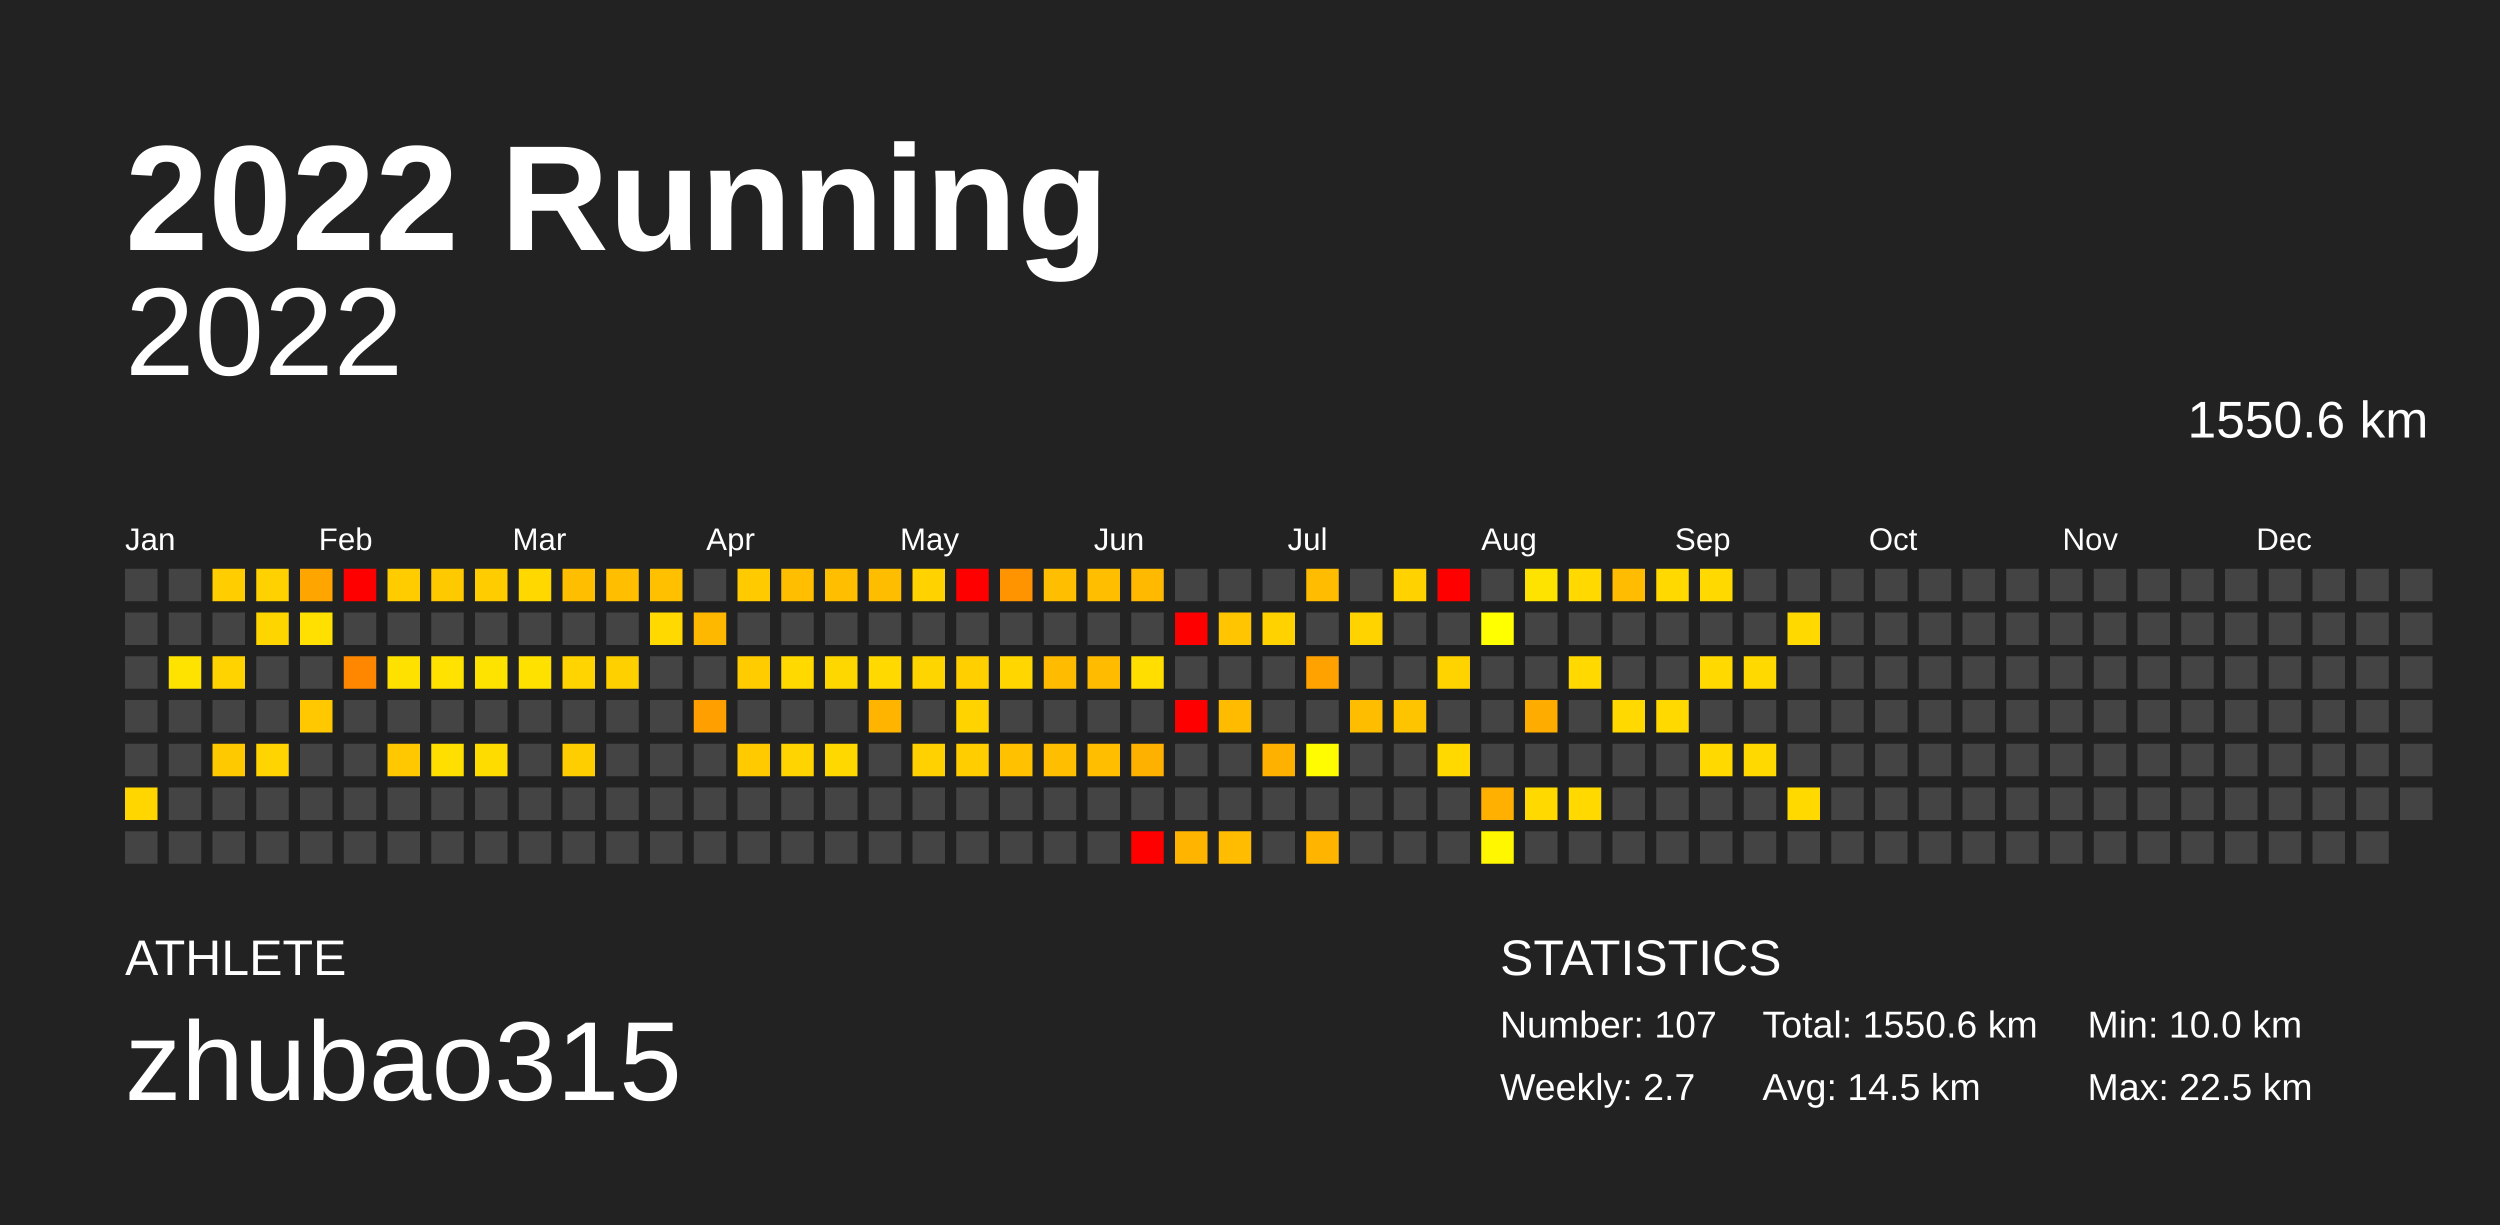
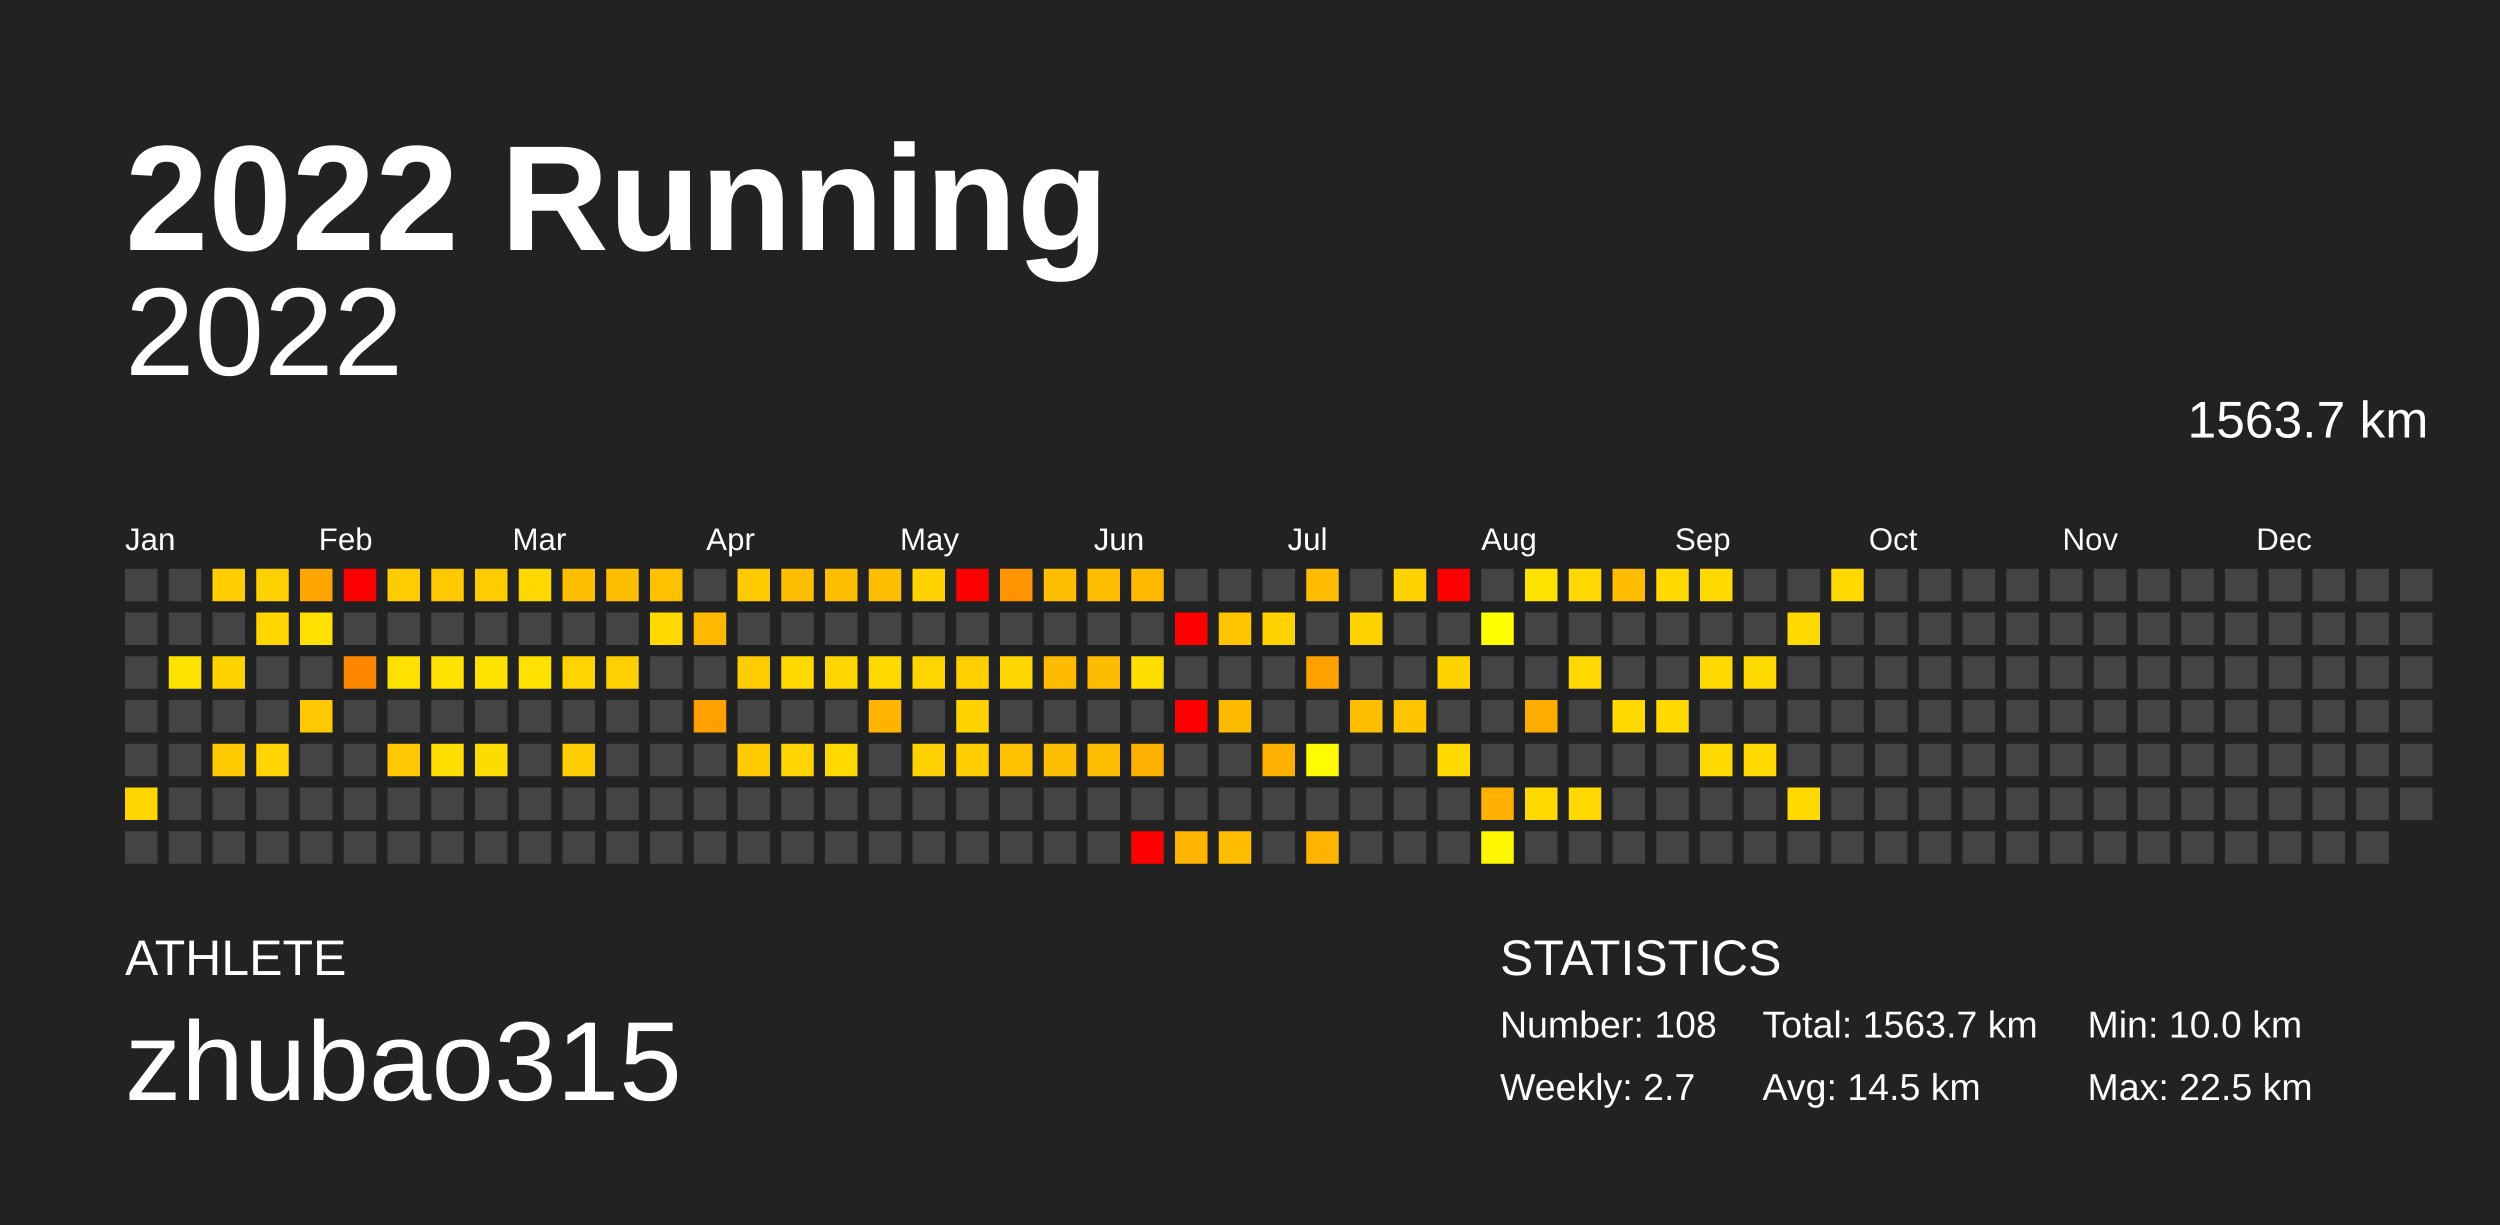
<svg xmlns="http://www.w3.org/2000/svg" baseProfile="full" height="98mm" version="1.1" viewBox="0,0,200,98" width="200mm">
  <defs />
  <rect fill="#222222" height="98" width="200" x="0" y="0" />
  <text fill="#FFFFFF" style="font-size:12px; font-family:Arial; font-weight:bold;" x="10" y="20">2022 Running</text>
  <text fill="#FFFFFF" style="font-size:4px; font-family:Arial" x="10" y="78">ATHLETE</text>
  <text fill="#FFFFFF" style="font-size:9px; font-family:Arial" x="10" y="88">zhubao315</text>
  <text fill="#FFFFFF" style="font-size:4px; font-family:Arial" x="120" y="78">STATISTICS</text>
-   <text fill="#FFFFFF" style="font-size:3px; font-family:Arial" x="120" y="83">Number: 107</text>
+   <text fill="#FFFFFF" style="font-size:3px; font-family:Arial" x="120" y="83">Number: 108</text>
  <text fill="#FFFFFF" style="font-size:3px; font-family:Arial" x="120" y="88">Weekly: 2.7</text>
-   <text fill="#FFFFFF" style="font-size:3px; font-family:Arial" x="141" y="83">Total: 1550.6 km</text>
+   <text fill="#FFFFFF" style="font-size:3px; font-family:Arial" x="141" y="83">Total: 1563.7 km</text>
  <text fill="#FFFFFF" style="font-size:3px; font-family:Arial" x="141" y="88">Avg: 14.5 km</text>
  <text fill="#FFFFFF" style="font-size:3px; font-family:Arial" x="167" y="83">Min: 10.0 km</text>
  <text fill="#FFFFFF" style="font-size:3px; font-family:Arial" x="167" y="88">Max: 22.5 km</text>
  <text alignment-baseline="hanging" fill="#FFFFFF" style="font-size:10.0px; font-family:Arial;" x="10" y="30">2022</text>
-   <text alignment-baseline="hanging" fill="#FFFFFF" style="font-size:4.125px; font-family:Arial;" x="175" y="35">1550.6 km</text>
+   <text alignment-baseline="hanging" fill="#FFFFFF" style="font-size:4.125px; font-family:Arial;" x="175" y="35">1563.7 km</text>
  <text fill="#FFFFFF" style="font-size:2.5px; font-family:Arial" x="10.0" y="44">Jan</text>
  <text fill="#FFFFFF" style="font-size:2.5px; font-family:Arial" x="25.5" y="44">Feb</text>
  <text fill="#FFFFFF" style="font-size:2.5px; font-family:Arial" x="41.0" y="44">Mar</text>
  <text fill="#FFFFFF" style="font-size:2.5px; font-family:Arial" x="56.5" y="44">Apr</text>
  <text fill="#FFFFFF" style="font-size:2.5px; font-family:Arial" x="72.0" y="44">May</text>
  <text fill="#FFFFFF" style="font-size:2.5px; font-family:Arial" x="87.5" y="44">Jun</text>
  <text fill="#FFFFFF" style="font-size:2.5px; font-family:Arial" x="103.0" y="44">Jul</text>
  <text fill="#FFFFFF" style="font-size:2.5px; font-family:Arial" x="118.5" y="44">Aug</text>
  <text fill="#FFFFFF" style="font-size:2.5px; font-family:Arial" x="134.0" y="44">Sep</text>
  <text fill="#FFFFFF" style="font-size:2.5px; font-family:Arial" x="149.5" y="44">Oct</text>
  <text fill="#FFFFFF" style="font-size:2.5px; font-family:Arial" x="165.0" y="44">Nov</text>
  <text fill="#FFFFFF" style="font-size:2.5px; font-family:Arial" x="180.5" y="44">Dec</text>
  <rect fill="#444444" height="2.6" width="2.6" x="10.0" y="45.5" />
  <rect fill="#444444" height="2.6" width="2.6" x="10.0" y="49.0" />
  <rect fill="#444444" height="2.6" width="2.6" x="10.0" y="52.5" />
  <rect fill="#444444" height="2.6" width="2.6" x="10.0" y="56.0" />
  <rect fill="#444444" height="2.6" width="2.6" x="10.0" y="59.5" />
  <rect fill="#ffd600" height="2.6" width="2.6" x="10.0" y="63.0" />
  <rect fill="#444444" height="2.6" width="2.6" x="10.0" y="66.5" />
  <rect fill="#444444" height="2.6" width="2.6" x="13.5" y="45.5" />
  <rect fill="#444444" height="2.6" width="2.6" x="13.5" y="49.0" />
  <rect fill="#ffe300" height="2.6" width="2.6" x="13.5" y="52.5" />
  <rect fill="#444444" height="2.6" width="2.6" x="13.5" y="56.0" />
  <rect fill="#444444" height="2.6" width="2.6" x="13.5" y="59.5" />
  <rect fill="#444444" height="2.6" width="2.6" x="13.5" y="63.0" />
  <rect fill="#444444" height="2.6" width="2.6" x="13.5" y="66.5" />
  <rect fill="#ffcd00" height="2.6" width="2.6" x="17.0" y="45.5" />
  <rect fill="#444444" height="2.6" width="2.6" x="17.0" y="49.0" />
  <rect fill="#ffd300" height="2.6" width="2.6" x="17.0" y="52.5" />
  <rect fill="#444444" height="2.6" width="2.6" x="17.0" y="56.0" />
  <rect fill="#ffc900" height="2.6" width="2.6" x="17.0" y="59.5" />
  <rect fill="#444444" height="2.6" width="2.6" x="17.0" y="63.0" />
  <rect fill="#444444" height="2.6" width="2.6" x="17.0" y="66.5" />
  <rect fill="#ffd100" height="2.6" width="2.6" x="20.5" y="45.5" />
  <rect fill="#ffd500" height="2.6" width="2.6" x="20.5" y="49.0" />
  <rect fill="#444444" height="2.6" width="2.6" x="20.5" y="52.5" />
  <rect fill="#444444" height="2.6" width="2.6" x="20.5" y="56.0" />
  <rect fill="#ffd400" height="2.6" width="2.6" x="20.5" y="59.5" />
  <rect fill="#444444" height="2.6" width="2.6" x="20.5" y="63.0" />
  <rect fill="#444444" height="2.6" width="2.6" x="20.5" y="66.5" />
  <rect fill="#ffa500" height="2.6" width="2.6" x="24.0" y="45.5" />
  <rect fill="#ffe000" height="2.6" width="2.6" x="24.0" y="49.0" />
  <rect fill="#444444" height="2.6" width="2.6" x="24.0" y="52.5" />
  <rect fill="#ffc800" height="2.6" width="2.6" x="24.0" y="56.0" />
  <rect fill="#444444" height="2.6" width="2.6" x="24.0" y="59.5" />
  <rect fill="#444444" height="2.6" width="2.6" x="24.0" y="63.0" />
  <rect fill="#444444" height="2.6" width="2.6" x="24.0" y="66.5" />
  <rect fill="red" height="2.6" width="2.6" x="27.5" y="45.5" />
  <rect fill="#444444" height="2.6" width="2.6" x="27.5" y="49.0" />
  <rect fill="#ff8700" height="2.6" width="2.6" x="27.5" y="52.5" />
  <rect fill="#444444" height="2.6" width="2.6" x="27.5" y="56.0" />
  <rect fill="#444444" height="2.6" width="2.6" x="27.5" y="59.5" />
  <rect fill="#444444" height="2.6" width="2.6" x="27.5" y="63.0" />
  <rect fill="#444444" height="2.6" width="2.6" x="27.5" y="66.5" />
  <rect fill="#ffcc00" height="2.6" width="2.6" x="31.0" y="45.5" />
  <rect fill="#444444" height="2.6" width="2.6" x="31.0" y="49.0" />
  <rect fill="#ffe100" height="2.6" width="2.6" x="31.0" y="52.5" />
  <rect fill="#444444" height="2.6" width="2.6" x="31.0" y="56.0" />
  <rect fill="#ffc800" height="2.6" width="2.6" x="31.0" y="59.5" />
  <rect fill="#444444" height="2.6" width="2.6" x="31.0" y="63.0" />
  <rect fill="#444444" height="2.6" width="2.6" x="31.0" y="66.5" />
  <rect fill="#ffc900" height="2.6" width="2.6" x="34.5" y="45.5" />
  <rect fill="#444444" height="2.6" width="2.6" x="34.5" y="49.0" />
  <rect fill="#ffe200" height="2.6" width="2.6" x="34.5" y="52.5" />
  <rect fill="#444444" height="2.6" width="2.6" x="34.5" y="56.0" />
  <rect fill="#ffdf00" height="2.6" width="2.6" x="34.5" y="59.5" />
  <rect fill="#444444" height="2.6" width="2.6" x="34.5" y="63.0" />
  <rect fill="#444444" height="2.6" width="2.6" x="34.5" y="66.5" />
  <rect fill="#ffcc00" height="2.6" width="2.6" x="38.0" y="45.5" />
  <rect fill="#444444" height="2.6" width="2.6" x="38.0" y="49.0" />
  <rect fill="#ffe300" height="2.6" width="2.6" x="38.0" y="52.5" />
  <rect fill="#444444" height="2.6" width="2.6" x="38.0" y="56.0" />
  <rect fill="#ffdc00" height="2.6" width="2.6" x="38.0" y="59.5" />
  <rect fill="#444444" height="2.6" width="2.6" x="38.0" y="63.0" />
  <rect fill="#444444" height="2.6" width="2.6" x="38.0" y="66.5" />
  <rect fill="#ffd800" height="2.6" width="2.6" x="41.5" y="45.5" />
  <rect fill="#444444" height="2.6" width="2.6" x="41.5" y="49.0" />
  <rect fill="#ffe100" height="2.6" width="2.6" x="41.5" y="52.5" />
  <rect fill="#444444" height="2.6" width="2.6" x="41.5" y="56.0" />
  <rect fill="#444444" height="2.6" width="2.6" x="41.5" y="59.5" />
  <rect fill="#444444" height="2.6" width="2.6" x="41.5" y="63.0" />
  <rect fill="#444444" height="2.6" width="2.6" x="41.5" y="66.5" />
  <rect fill="#ffbe00" height="2.6" width="2.6" x="45.0" y="45.5" />
  <rect fill="#444444" height="2.6" width="2.6" x="45.0" y="49.0" />
  <rect fill="#ffd400" height="2.6" width="2.6" x="45.0" y="52.5" />
  <rect fill="#444444" height="2.6" width="2.6" x="45.0" y="56.0" />
  <rect fill="#ffce00" height="2.6" width="2.6" x="45.0" y="59.5" />
  <rect fill="#444444" height="2.6" width="2.6" x="45.0" y="63.0" />
  <rect fill="#444444" height="2.6" width="2.6" x="45.0" y="66.5" />
  <rect fill="#ffbf00" height="2.6" width="2.6" x="48.5" y="45.5" />
  <rect fill="#444444" height="2.6" width="2.6" x="48.5" y="49.0" />
  <rect fill="#ffd000" height="2.6" width="2.6" x="48.5" y="52.5" />
  <rect fill="#444444" height="2.6" width="2.6" x="48.5" y="56.0" />
  <rect fill="#444444" height="2.6" width="2.6" x="48.5" y="59.5" />
  <rect fill="#444444" height="2.6" width="2.6" x="48.5" y="63.0" />
  <rect fill="#444444" height="2.6" width="2.6" x="48.5" y="66.5" />
  <rect fill="#ffc000" height="2.6" width="2.6" x="52.0" y="45.5" />
  <rect fill="#ffd900" height="2.6" width="2.6" x="52.0" y="49.0" />
  <rect fill="#444444" height="2.6" width="2.6" x="52.0" y="52.5" />
  <rect fill="#444444" height="2.6" width="2.6" x="52.0" y="56.0" />
  <rect fill="#444444" height="2.6" width="2.6" x="52.0" y="59.5" />
  <rect fill="#444444" height="2.6" width="2.6" x="52.0" y="63.0" />
  <rect fill="#444444" height="2.6" width="2.6" x="52.0" y="66.5" />
  <rect fill="#444444" height="2.6" width="2.6" x="55.5" y="45.5" />
  <rect fill="#ffb800" height="2.6" width="2.6" x="55.5" y="49.0" />
  <rect fill="#444444" height="2.6" width="2.6" x="55.5" y="52.5" />
  <rect fill="#ff9f00" height="2.6" width="2.6" x="55.5" y="56.0" />
  <rect fill="#444444" height="2.6" width="2.6" x="55.5" y="59.5" />
  <rect fill="#444444" height="2.6" width="2.6" x="55.5" y="63.0" />
  <rect fill="#444444" height="2.6" width="2.6" x="55.5" y="66.5" />
  <rect fill="#ffcb00" height="2.6" width="2.6" x="59.0" y="45.5" />
  <rect fill="#444444" height="2.6" width="2.6" x="59.0" y="49.0" />
  <rect fill="#ffcc00" height="2.6" width="2.6" x="59.0" y="52.5" />
  <rect fill="#444444" height="2.6" width="2.6" x="59.0" y="56.0" />
  <rect fill="#ffcb00" height="2.6" width="2.6" x="59.0" y="59.5" />
  <rect fill="#444444" height="2.6" width="2.6" x="59.0" y="63.0" />
  <rect fill="#444444" height="2.6" width="2.6" x="59.0" y="66.5" />
  <rect fill="#ffbe00" height="2.6" width="2.6" x="62.5" y="45.5" />
  <rect fill="#444444" height="2.6" width="2.6" x="62.5" y="49.0" />
  <rect fill="#ffd900" height="2.6" width="2.6" x="62.5" y="52.5" />
  <rect fill="#444444" height="2.6" width="2.6" x="62.5" y="56.0" />
  <rect fill="#ffd400" height="2.6" width="2.6" x="62.5" y="59.5" />
  <rect fill="#444444" height="2.6" width="2.6" x="62.5" y="63.0" />
  <rect fill="#444444" height="2.6" width="2.6" x="62.5" y="66.5" />
  <rect fill="#ffbf00" height="2.6" width="2.6" x="66.0" y="45.5" />
  <rect fill="#444444" height="2.6" width="2.6" x="66.0" y="49.0" />
  <rect fill="#ffd700" height="2.6" width="2.6" x="66.0" y="52.5" />
  <rect fill="#444444" height="2.6" width="2.6" x="66.0" y="56.0" />
  <rect fill="#ffd800" height="2.6" width="2.6" x="66.0" y="59.5" />
  <rect fill="#444444" height="2.6" width="2.6" x="66.0" y="63.0" />
  <rect fill="#444444" height="2.6" width="2.6" x="66.0" y="66.5" />
  <rect fill="#ffbd00" height="2.6" width="2.6" x="69.5" y="45.5" />
  <rect fill="#444444" height="2.6" width="2.6" x="69.5" y="49.0" />
  <rect fill="#ffd900" height="2.6" width="2.6" x="69.5" y="52.5" />
  <rect fill="#ffb500" height="2.6" width="2.6" x="69.5" y="56.0" />
  <rect fill="#444444" height="2.6" width="2.6" x="69.5" y="59.5" />
  <rect fill="#444444" height="2.6" width="2.6" x="69.5" y="63.0" />
  <rect fill="#444444" height="2.6" width="2.6" x="69.5" y="66.5" />
  <rect fill="#ffd200" height="2.6" width="2.6" x="73.0" y="45.5" />
  <rect fill="#444444" height="2.6" width="2.6" x="73.0" y="49.0" />
  <rect fill="#ffd500" height="2.6" width="2.6" x="73.0" y="52.5" />
  <rect fill="#444444" height="2.6" width="2.6" x="73.0" y="56.0" />
  <rect fill="#ffd100" height="2.6" width="2.6" x="73.0" y="59.5" />
  <rect fill="#444444" height="2.6" width="2.6" x="73.0" y="63.0" />
  <rect fill="#444444" height="2.6" width="2.6" x="73.0" y="66.5" />
  <rect fill="red" height="2.6" width="2.6" x="76.5" y="45.5" />
  <rect fill="#444444" height="2.6" width="2.6" x="76.5" y="49.0" />
  <rect fill="#ffcf00" height="2.6" width="2.6" x="76.5" y="52.5" />
  <rect fill="#ffd300" height="2.6" width="2.6" x="76.5" y="56.0" />
  <rect fill="#ffcd00" height="2.6" width="2.6" x="76.5" y="59.5" />
  <rect fill="#444444" height="2.6" width="2.6" x="76.5" y="63.0" />
  <rect fill="#444444" height="2.6" width="2.6" x="76.5" y="66.5" />
  <rect fill="#ff9400" height="2.6" width="2.6" x="80.0" y="45.5" />
  <rect fill="#444444" height="2.6" width="2.6" x="80.0" y="49.0" />
  <rect fill="#ffd600" height="2.6" width="2.6" x="80.0" y="52.5" />
  <rect fill="#444444" height="2.6" width="2.6" x="80.0" y="56.0" />
  <rect fill="#ffc100" height="2.6" width="2.6" x="80.0" y="59.5" />
  <rect fill="#444444" height="2.6" width="2.6" x="80.0" y="63.0" />
  <rect fill="#444444" height="2.6" width="2.6" x="80.0" y="66.5" />
  <rect fill="#ffbf00" height="2.6" width="2.6" x="83.5" y="45.5" />
  <rect fill="#444444" height="2.6" width="2.6" x="83.5" y="49.0" />
  <rect fill="#ffbb00" height="2.6" width="2.6" x="83.5" y="52.5" />
  <rect fill="#444444" height="2.6" width="2.6" x="83.5" y="56.0" />
  <rect fill="#ffbe00" height="2.6" width="2.6" x="83.5" y="59.5" />
  <rect fill="#444444" height="2.6" width="2.6" x="83.5" y="63.0" />
  <rect fill="#444444" height="2.6" width="2.6" x="83.5" y="66.5" />
  <rect fill="#ffbf00" height="2.6" width="2.6" x="87.0" y="45.5" />
  <rect fill="#444444" height="2.6" width="2.6" x="87.0" y="49.0" />
  <rect fill="#ffbb00" height="2.6" width="2.6" x="87.0" y="52.5" />
  <rect fill="#444444" height="2.6" width="2.6" x="87.0" y="56.0" />
  <rect fill="#ffbe00" height="2.6" width="2.6" x="87.0" y="59.5" />
  <rect fill="#444444" height="2.6" width="2.6" x="87.0" y="63.0" />
  <rect fill="#444444" height="2.6" width="2.6" x="87.0" y="66.5" />
  <rect fill="#ffba00" height="2.6" width="2.6" x="90.5" y="45.5" />
  <rect fill="#444444" height="2.6" width="2.6" x="90.5" y="49.0" />
  <rect fill="#ffde00" height="2.6" width="2.6" x="90.5" y="52.5" />
  <rect fill="#444444" height="2.6" width="2.6" x="90.5" y="56.0" />
  <rect fill="#ffb100" height="2.6" width="2.6" x="90.5" y="59.5" />
  <rect fill="#444444" height="2.6" width="2.6" x="90.5" y="63.0" />
  <rect fill="red" height="2.6" width="2.6" x="90.5" y="66.5" />
  <rect fill="#444444" height="2.6" width="2.6" x="94.0" y="45.5" />
  <rect fill="red" height="2.6" width="2.6" x="94.0" y="49.0" />
  <rect fill="#444444" height="2.6" width="2.6" x="94.0" y="52.5" />
  <rect fill="red" height="2.6" width="2.6" x="94.0" y="56.0" />
  <rect fill="#444444" height="2.6" width="2.6" x="94.0" y="59.5" />
  <rect fill="#444444" height="2.6" width="2.6" x="94.0" y="63.0" />
  <rect fill="#ffb500" height="2.6" width="2.6" x="94.0" y="66.5" />
  <rect fill="#444444" height="2.6" width="2.6" x="97.5" y="45.5" />
  <rect fill="#ffc500" height="2.6" width="2.6" x="97.5" y="49.0" />
  <rect fill="#444444" height="2.6" width="2.6" x="97.5" y="52.5" />
  <rect fill="#ffbb00" height="2.6" width="2.6" x="97.5" y="56.0" />
  <rect fill="#444444" height="2.6" width="2.6" x="97.5" y="59.5" />
  <rect fill="#444444" height="2.6" width="2.6" x="97.5" y="63.0" />
  <rect fill="#ffbc00" height="2.6" width="2.6" x="97.5" y="66.5" />
  <rect fill="#444444" height="2.6" width="2.6" x="101.0" y="45.5" />
  <rect fill="#ffd200" height="2.6" width="2.6" x="101.0" y="49.0" />
  <rect fill="#444444" height="2.6" width="2.6" x="101.0" y="52.5" />
  <rect fill="#444444" height="2.6" width="2.6" x="101.0" y="56.0" />
  <rect fill="#ffb100" height="2.6" width="2.6" x="101.0" y="59.5" />
  <rect fill="#444444" height="2.6" width="2.6" x="101.0" y="63.0" />
  <rect fill="#444444" height="2.6" width="2.6" x="101.0" y="66.5" />
  <rect fill="#ffbc00" height="2.6" width="2.6" x="104.5" y="45.5" />
  <rect fill="#444444" height="2.6" width="2.6" x="104.5" y="49.0" />
  <rect fill="#ffa200" height="2.6" width="2.6" x="104.5" y="52.5" />
  <rect fill="#444444" height="2.6" width="2.6" x="104.5" y="56.0" />
  <rect fill="#fffb00" height="2.6" width="2.6" x="104.5" y="59.5" />
  <rect fill="#444444" height="2.6" width="2.6" x="104.5" y="63.0" />
  <rect fill="#ffb400" height="2.6" width="2.6" x="104.5" y="66.5" />
  <rect fill="#444444" height="2.6" width="2.6" x="108.0" y="45.5" />
  <rect fill="#ffd300" height="2.6" width="2.6" x="108.0" y="49.0" />
  <rect fill="#444444" height="2.6" width="2.6" x="108.0" y="52.5" />
  <rect fill="#ffbd00" height="2.6" width="2.6" x="108.0" y="56.0" />
  <rect fill="#444444" height="2.6" width="2.6" x="108.0" y="59.5" />
  <rect fill="#444444" height="2.6" width="2.6" x="108.0" y="63.0" />
  <rect fill="#444444" height="2.6" width="2.6" x="108.0" y="66.5" />
  <rect fill="#ffd200" height="2.6" width="2.6" x="111.5" y="45.5" />
  <rect fill="#444444" height="2.6" width="2.6" x="111.5" y="49.0" />
  <rect fill="#444444" height="2.6" width="2.6" x="111.5" y="52.5" />
  <rect fill="#ffc400" height="2.6" width="2.6" x="111.5" y="56.0" />
  <rect fill="#444444" height="2.6" width="2.6" x="111.5" y="59.5" />
  <rect fill="#444444" height="2.6" width="2.6" x="111.5" y="63.0" />
  <rect fill="#444444" height="2.6" width="2.6" x="111.5" y="66.5" />
  <rect fill="red" height="2.6" width="2.6" x="115.0" y="45.5" />
  <rect fill="#444444" height="2.6" width="2.6" x="115.0" y="49.0" />
  <rect fill="#ffd300" height="2.6" width="2.6" x="115.0" y="52.5" />
  <rect fill="#444444" height="2.6" width="2.6" x="115.0" y="56.0" />
  <rect fill="#ffd900" height="2.6" width="2.6" x="115.0" y="59.5" />
  <rect fill="#444444" height="2.6" width="2.6" x="115.0" y="63.0" />
  <rect fill="#444444" height="2.6" width="2.6" x="115.0" y="66.5" />
  <rect fill="#444444" height="2.6" width="2.6" x="118.5" y="45.5" />
  <rect fill="#ffff00" height="2.6" width="2.6" x="118.5" y="49.0" />
  <rect fill="#444444" height="2.6" width="2.6" x="118.5" y="52.5" />
  <rect fill="#444444" height="2.6" width="2.6" x="118.5" y="56.0" />
  <rect fill="#444444" height="2.6" width="2.6" x="118.5" y="59.5" />
  <rect fill="#ffb000" height="2.6" width="2.6" x="118.5" y="63.0" />
  <rect fill="#fff700" height="2.6" width="2.6" x="118.5" y="66.5" />
  <rect fill="#ffe300" height="2.6" width="2.6" x="122.0" y="45.5" />
  <rect fill="#444444" height="2.6" width="2.6" x="122.0" y="49.0" />
  <rect fill="#444444" height="2.6" width="2.6" x="122.0" y="52.5" />
  <rect fill="#ffac00" height="2.6" width="2.6" x="122.0" y="56.0" />
  <rect fill="#444444" height="2.6" width="2.6" x="122.0" y="59.5" />
  <rect fill="#ffd900" height="2.6" width="2.6" x="122.0" y="63.0" />
  <rect fill="#444444" height="2.6" width="2.6" x="122.0" y="66.5" />
  <rect fill="#ffd900" height="2.6" width="2.6" x="125.5" y="45.5" />
  <rect fill="#444444" height="2.6" width="2.6" x="125.5" y="49.0" />
  <rect fill="#ffd900" height="2.6" width="2.6" x="125.5" y="52.5" />
  <rect fill="#444444" height="2.6" width="2.6" x="125.5" y="56.0" />
  <rect fill="#444444" height="2.6" width="2.6" x="125.5" y="59.5" />
  <rect fill="#ffd900" height="2.6" width="2.6" x="125.5" y="63.0" />
  <rect fill="#444444" height="2.6" width="2.6" x="125.5" y="66.5" />
  <rect fill="#ffbc00" height="2.6" width="2.6" x="129.0" y="45.5" />
  <rect fill="#444444" height="2.6" width="2.6" x="129.0" y="49.0" />
  <rect fill="#444444" height="2.6" width="2.6" x="129.0" y="52.5" />
  <rect fill="#ffd900" height="2.6" width="2.6" x="129.0" y="56.0" />
  <rect fill="#444444" height="2.6" width="2.6" x="129.0" y="59.5" />
  <rect fill="#444444" height="2.6" width="2.6" x="129.0" y="63.0" />
  <rect fill="#444444" height="2.6" width="2.6" x="129.0" y="66.5" />
  <rect fill="#ffd900" height="2.6" width="2.6" x="132.5" y="45.5" />
  <rect fill="#444444" height="2.6" width="2.6" x="132.5" y="49.0" />
  <rect fill="#444444" height="2.6" width="2.6" x="132.5" y="52.5" />
  <rect fill="#ffd900" height="2.6" width="2.6" x="132.5" y="56.0" />
  <rect fill="#444444" height="2.6" width="2.6" x="132.5" y="59.5" />
  <rect fill="#444444" height="2.6" width="2.6" x="132.5" y="63.0" />
  <rect fill="#444444" height="2.6" width="2.6" x="132.5" y="66.5" />
  <rect fill="#ffd900" height="2.6" width="2.6" x="136.0" y="45.5" />
  <rect fill="#444444" height="2.6" width="2.6" x="136.0" y="49.0" />
  <rect fill="#ffd900" height="2.6" width="2.6" x="136.0" y="52.5" />
  <rect fill="#444444" height="2.6" width="2.6" x="136.0" y="56.0" />
  <rect fill="#ffd900" height="2.6" width="2.6" x="136.0" y="59.5" />
  <rect fill="#444444" height="2.6" width="2.6" x="136.0" y="63.0" />
  <rect fill="#444444" height="2.6" width="2.6" x="136.0" y="66.5" />
  <rect fill="#444444" height="2.6" width="2.6" x="139.5" y="45.5" />
  <rect fill="#444444" height="2.6" width="2.6" x="139.5" y="49.0" />
  <rect fill="#ffd900" height="2.6" width="2.6" x="139.5" y="52.5" />
  <rect fill="#444444" height="2.6" width="2.6" x="139.5" y="56.0" />
  <rect fill="#ffd900" height="2.6" width="2.6" x="139.5" y="59.5" />
  <rect fill="#444444" height="2.6" width="2.6" x="139.5" y="63.0" />
  <rect fill="#444444" height="2.6" width="2.6" x="139.5" y="66.5" />
  <rect fill="#444444" height="2.6" width="2.6" x="143.0" y="45.5" />
  <rect fill="#ffd900" height="2.6" width="2.6" x="143.0" y="49.0" />
  <rect fill="#444444" height="2.6" width="2.6" x="143.0" y="52.5" />
  <rect fill="#444444" height="2.6" width="2.6" x="143.0" y="56.0" />
  <rect fill="#444444" height="2.6" width="2.6" x="143.0" y="59.5" />
  <rect fill="#ffd900" height="2.6" width="2.6" x="143.0" y="63.0" />
  <rect fill="#444444" height="2.6" width="2.6" x="143.0" y="66.5" />
-   <rect fill="#444444" height="2.6" width="2.6" x="146.5" y="45.5" />
+   <rect fill="#ffd900" height="2.6" width="2.6" x="146.5" y="45.5" />
  <rect fill="#444444" height="2.6" width="2.6" x="146.5" y="49.0" />
  <rect fill="#444444" height="2.6" width="2.6" x="146.5" y="52.5" />
  <rect fill="#444444" height="2.6" width="2.6" x="146.5" y="56.0" />
  <rect fill="#444444" height="2.6" width="2.6" x="146.5" y="59.5" />
  <rect fill="#444444" height="2.6" width="2.6" x="146.5" y="63.0" />
  <rect fill="#444444" height="2.6" width="2.6" x="146.5" y="66.5" />
  <rect fill="#444444" height="2.6" width="2.6" x="150.0" y="45.5" />
  <rect fill="#444444" height="2.6" width="2.6" x="150.0" y="49.0" />
  <rect fill="#444444" height="2.6" width="2.6" x="150.0" y="52.5" />
  <rect fill="#444444" height="2.6" width="2.6" x="150.0" y="56.0" />
  <rect fill="#444444" height="2.6" width="2.6" x="150.0" y="59.5" />
  <rect fill="#444444" height="2.6" width="2.6" x="150.0" y="63.0" />
  <rect fill="#444444" height="2.6" width="2.6" x="150.0" y="66.5" />
  <rect fill="#444444" height="2.6" width="2.6" x="153.5" y="45.5" />
  <rect fill="#444444" height="2.6" width="2.6" x="153.5" y="49.0" />
  <rect fill="#444444" height="2.6" width="2.6" x="153.5" y="52.5" />
  <rect fill="#444444" height="2.6" width="2.6" x="153.5" y="56.0" />
  <rect fill="#444444" height="2.6" width="2.6" x="153.5" y="59.5" />
  <rect fill="#444444" height="2.6" width="2.6" x="153.5" y="63.0" />
  <rect fill="#444444" height="2.6" width="2.6" x="153.5" y="66.5" />
  <rect fill="#444444" height="2.6" width="2.6" x="157.0" y="45.5" />
  <rect fill="#444444" height="2.6" width="2.6" x="157.0" y="49.0" />
  <rect fill="#444444" height="2.6" width="2.6" x="157.0" y="52.5" />
  <rect fill="#444444" height="2.6" width="2.6" x="157.0" y="56.0" />
  <rect fill="#444444" height="2.6" width="2.6" x="157.0" y="59.5" />
  <rect fill="#444444" height="2.6" width="2.6" x="157.0" y="63.0" />
  <rect fill="#444444" height="2.6" width="2.6" x="157.0" y="66.5" />
  <rect fill="#444444" height="2.6" width="2.6" x="160.5" y="45.5" />
  <rect fill="#444444" height="2.6" width="2.6" x="160.5" y="49.0" />
  <rect fill="#444444" height="2.6" width="2.6" x="160.5" y="52.5" />
  <rect fill="#444444" height="2.6" width="2.6" x="160.5" y="56.0" />
  <rect fill="#444444" height="2.6" width="2.6" x="160.5" y="59.5" />
  <rect fill="#444444" height="2.6" width="2.6" x="160.5" y="63.0" />
  <rect fill="#444444" height="2.6" width="2.6" x="160.5" y="66.5" />
  <rect fill="#444444" height="2.6" width="2.6" x="164.0" y="45.5" />
  <rect fill="#444444" height="2.6" width="2.6" x="164.0" y="49.0" />
  <rect fill="#444444" height="2.6" width="2.6" x="164.0" y="52.5" />
  <rect fill="#444444" height="2.6" width="2.6" x="164.0" y="56.0" />
  <rect fill="#444444" height="2.6" width="2.6" x="164.0" y="59.5" />
  <rect fill="#444444" height="2.6" width="2.6" x="164.0" y="63.0" />
  <rect fill="#444444" height="2.6" width="2.6" x="164.0" y="66.5" />
  <rect fill="#444444" height="2.6" width="2.6" x="167.5" y="45.5" />
  <rect fill="#444444" height="2.6" width="2.6" x="167.5" y="49.0" />
  <rect fill="#444444" height="2.6" width="2.6" x="167.5" y="52.5" />
  <rect fill="#444444" height="2.6" width="2.6" x="167.5" y="56.0" />
  <rect fill="#444444" height="2.6" width="2.6" x="167.5" y="59.5" />
  <rect fill="#444444" height="2.6" width="2.6" x="167.5" y="63.0" />
  <rect fill="#444444" height="2.6" width="2.6" x="167.5" y="66.5" />
  <rect fill="#444444" height="2.6" width="2.6" x="171.0" y="45.5" />
  <rect fill="#444444" height="2.6" width="2.6" x="171.0" y="49.0" />
  <rect fill="#444444" height="2.6" width="2.6" x="171.0" y="52.5" />
  <rect fill="#444444" height="2.6" width="2.6" x="171.0" y="56.0" />
  <rect fill="#444444" height="2.6" width="2.6" x="171.0" y="59.5" />
  <rect fill="#444444" height="2.6" width="2.6" x="171.0" y="63.0" />
  <rect fill="#444444" height="2.6" width="2.6" x="171.0" y="66.5" />
  <rect fill="#444444" height="2.6" width="2.6" x="174.5" y="45.5" />
  <rect fill="#444444" height="2.6" width="2.6" x="174.5" y="49.0" />
  <rect fill="#444444" height="2.6" width="2.6" x="174.5" y="52.5" />
  <rect fill="#444444" height="2.6" width="2.6" x="174.5" y="56.0" />
  <rect fill="#444444" height="2.6" width="2.6" x="174.5" y="59.5" />
  <rect fill="#444444" height="2.6" width="2.6" x="174.5" y="63.0" />
  <rect fill="#444444" height="2.6" width="2.6" x="174.5" y="66.5" />
  <rect fill="#444444" height="2.6" width="2.6" x="178.0" y="45.5" />
  <rect fill="#444444" height="2.6" width="2.6" x="178.0" y="49.0" />
  <rect fill="#444444" height="2.6" width="2.6" x="178.0" y="52.5" />
  <rect fill="#444444" height="2.6" width="2.6" x="178.0" y="56.0" />
  <rect fill="#444444" height="2.6" width="2.6" x="178.0" y="59.5" />
  <rect fill="#444444" height="2.6" width="2.6" x="178.0" y="63.0" />
  <rect fill="#444444" height="2.6" width="2.6" x="178.0" y="66.5" />
  <rect fill="#444444" height="2.6" width="2.6" x="181.5" y="45.5" />
  <rect fill="#444444" height="2.6" width="2.6" x="181.5" y="49.0" />
  <rect fill="#444444" height="2.6" width="2.6" x="181.5" y="52.5" />
  <rect fill="#444444" height="2.6" width="2.6" x="181.5" y="56.0" />
  <rect fill="#444444" height="2.6" width="2.6" x="181.5" y="59.5" />
  <rect fill="#444444" height="2.6" width="2.6" x="181.5" y="63.0" />
  <rect fill="#444444" height="2.6" width="2.6" x="181.5" y="66.5" />
  <rect fill="#444444" height="2.6" width="2.6" x="185.0" y="45.5" />
  <rect fill="#444444" height="2.6" width="2.6" x="185.0" y="49.0" />
  <rect fill="#444444" height="2.6" width="2.6" x="185.0" y="52.5" />
  <rect fill="#444444" height="2.6" width="2.6" x="185.0" y="56.0" />
  <rect fill="#444444" height="2.6" width="2.6" x="185.0" y="59.5" />
  <rect fill="#444444" height="2.6" width="2.6" x="185.0" y="63.0" />
  <rect fill="#444444" height="2.6" width="2.6" x="185.0" y="66.5" />
  <rect fill="#444444" height="2.6" width="2.6" x="188.5" y="45.5" />
  <rect fill="#444444" height="2.6" width="2.6" x="188.5" y="49.0" />
  <rect fill="#444444" height="2.6" width="2.6" x="188.5" y="52.5" />
  <rect fill="#444444" height="2.6" width="2.6" x="188.5" y="56.0" />
  <rect fill="#444444" height="2.6" width="2.6" x="188.5" y="59.5" />
  <rect fill="#444444" height="2.6" width="2.6" x="188.5" y="63.0" />
  <rect fill="#444444" height="2.6" width="2.6" x="188.5" y="66.5" />
  <rect fill="#444444" height="2.6" width="2.6" x="192.0" y="45.5" />
  <rect fill="#444444" height="2.6" width="2.6" x="192.0" y="49.0" />
  <rect fill="#444444" height="2.6" width="2.6" x="192.0" y="52.5" />
  <rect fill="#444444" height="2.6" width="2.6" x="192.0" y="56.0" />
  <rect fill="#444444" height="2.6" width="2.6" x="192.0" y="59.5" />
  <rect fill="#444444" height="2.6" width="2.6" x="192.0" y="63.0" />
</svg>
